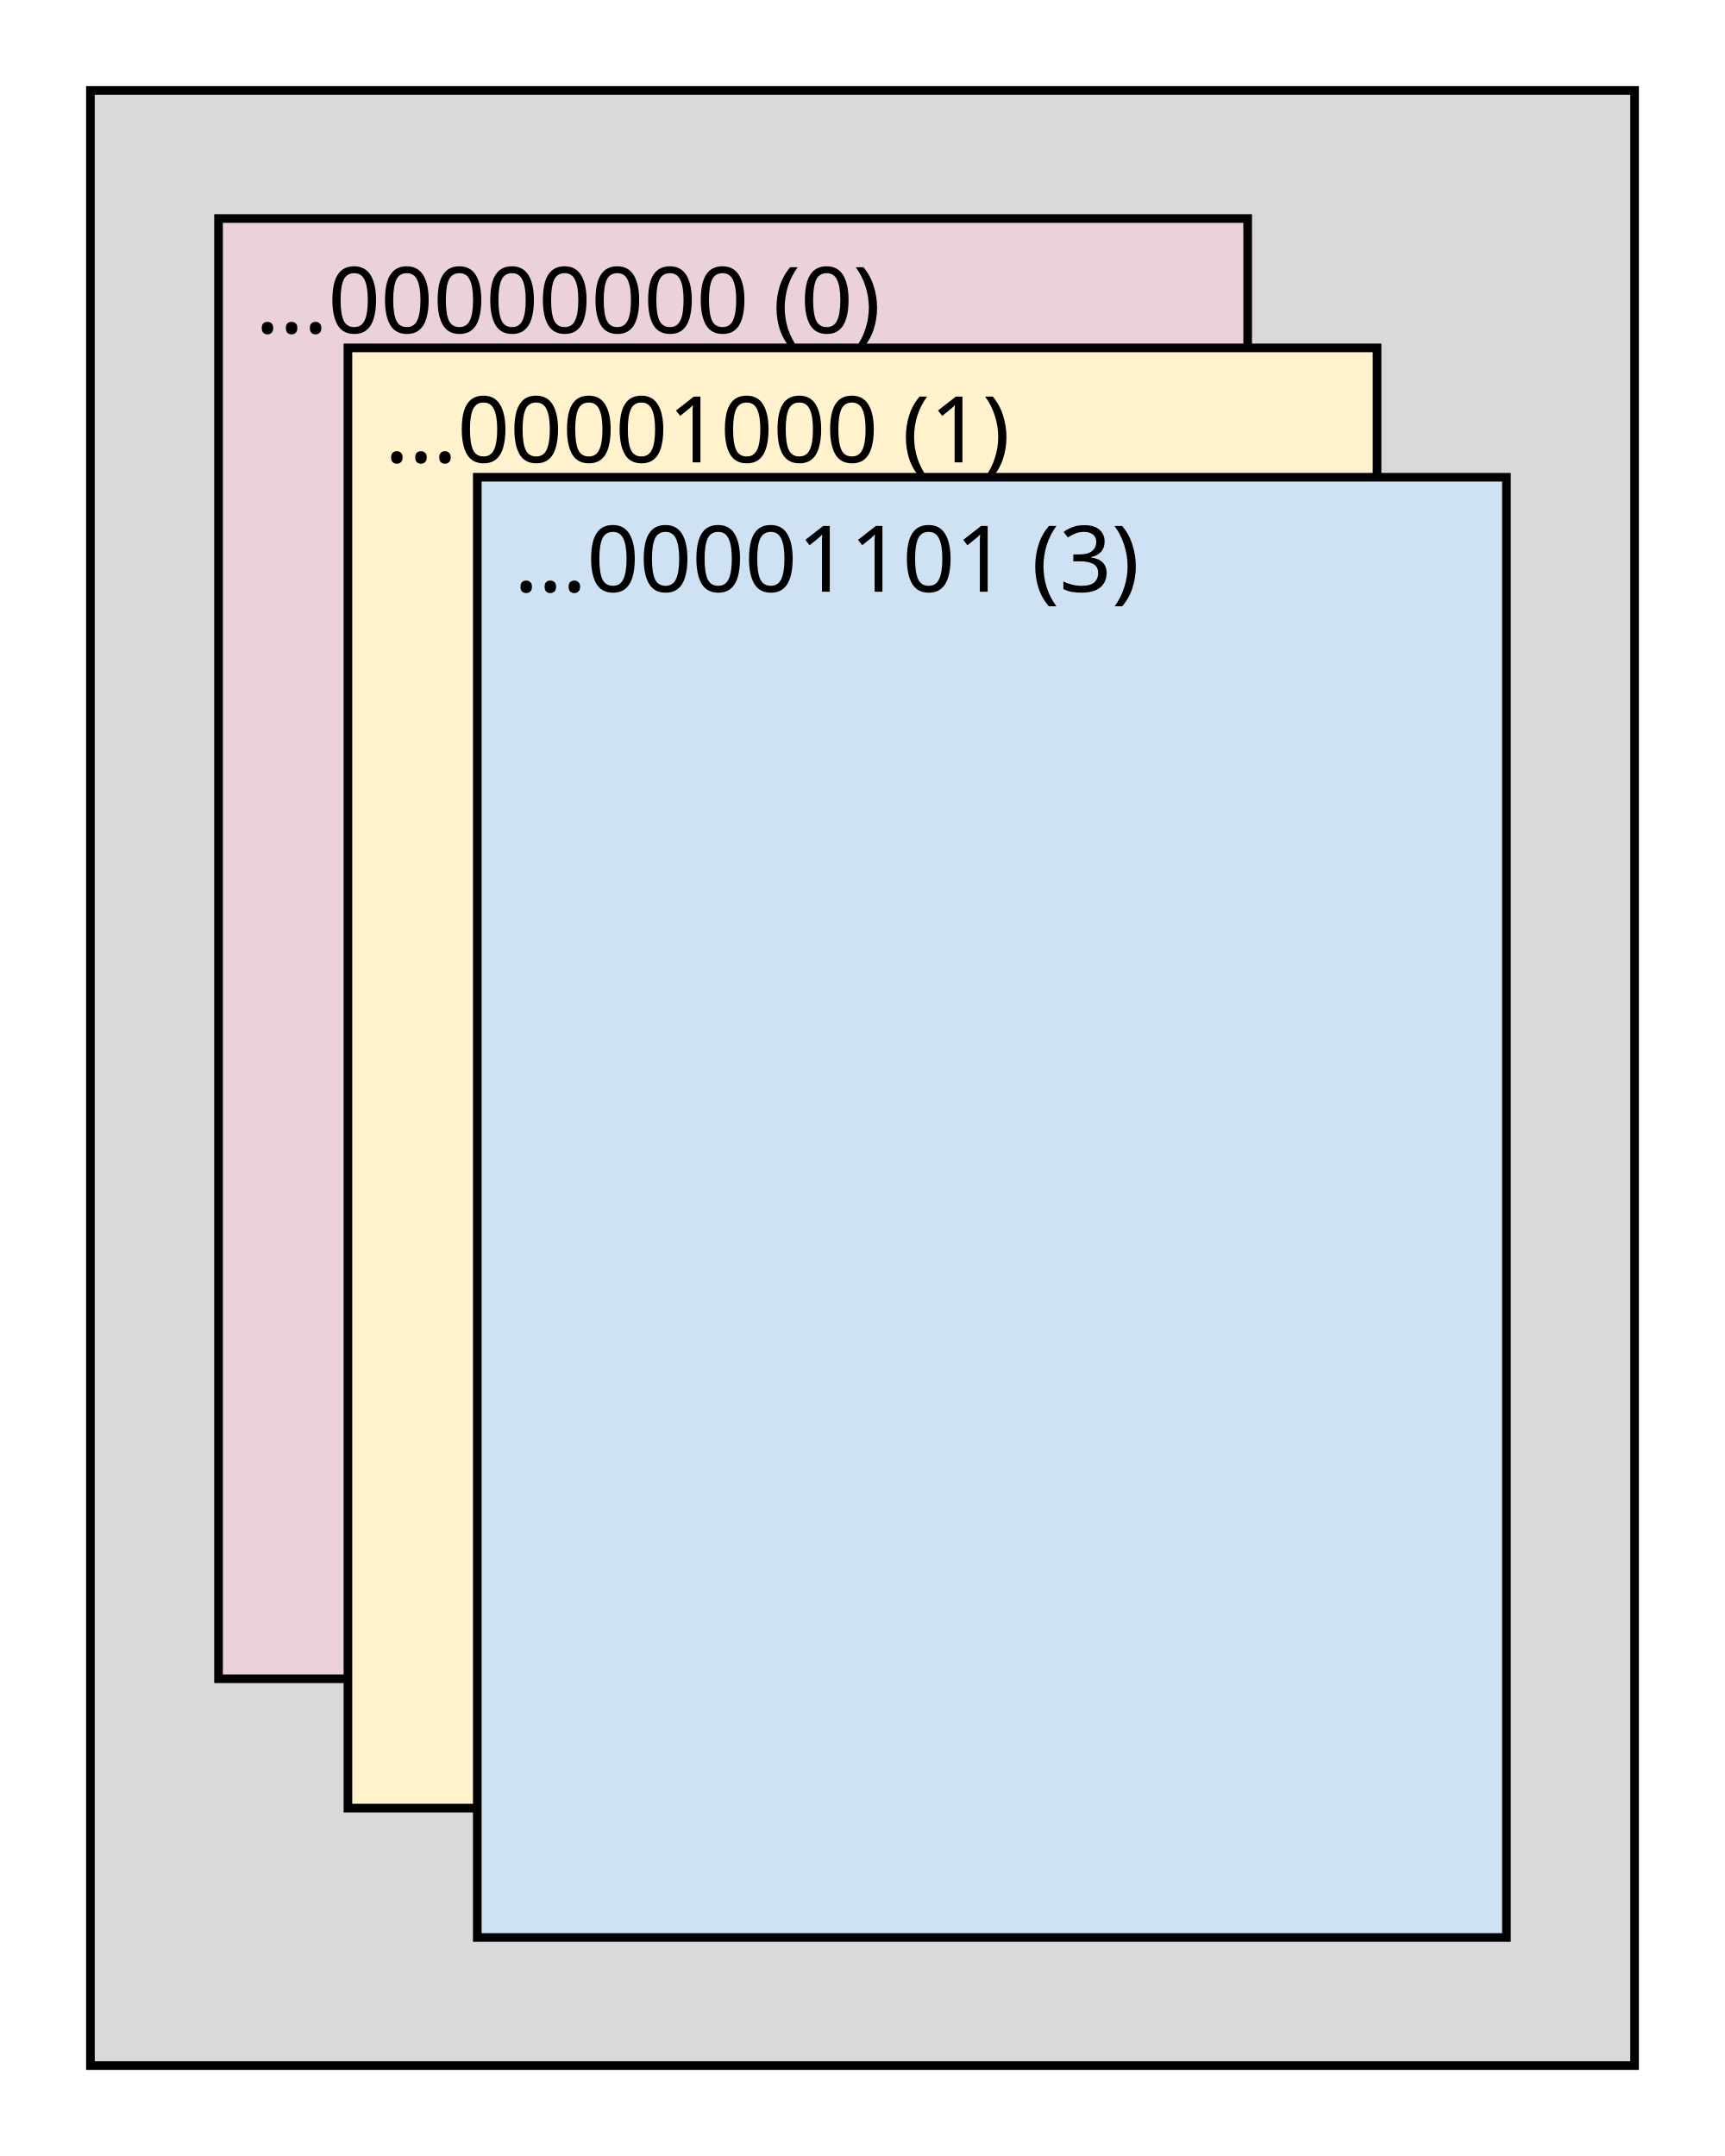
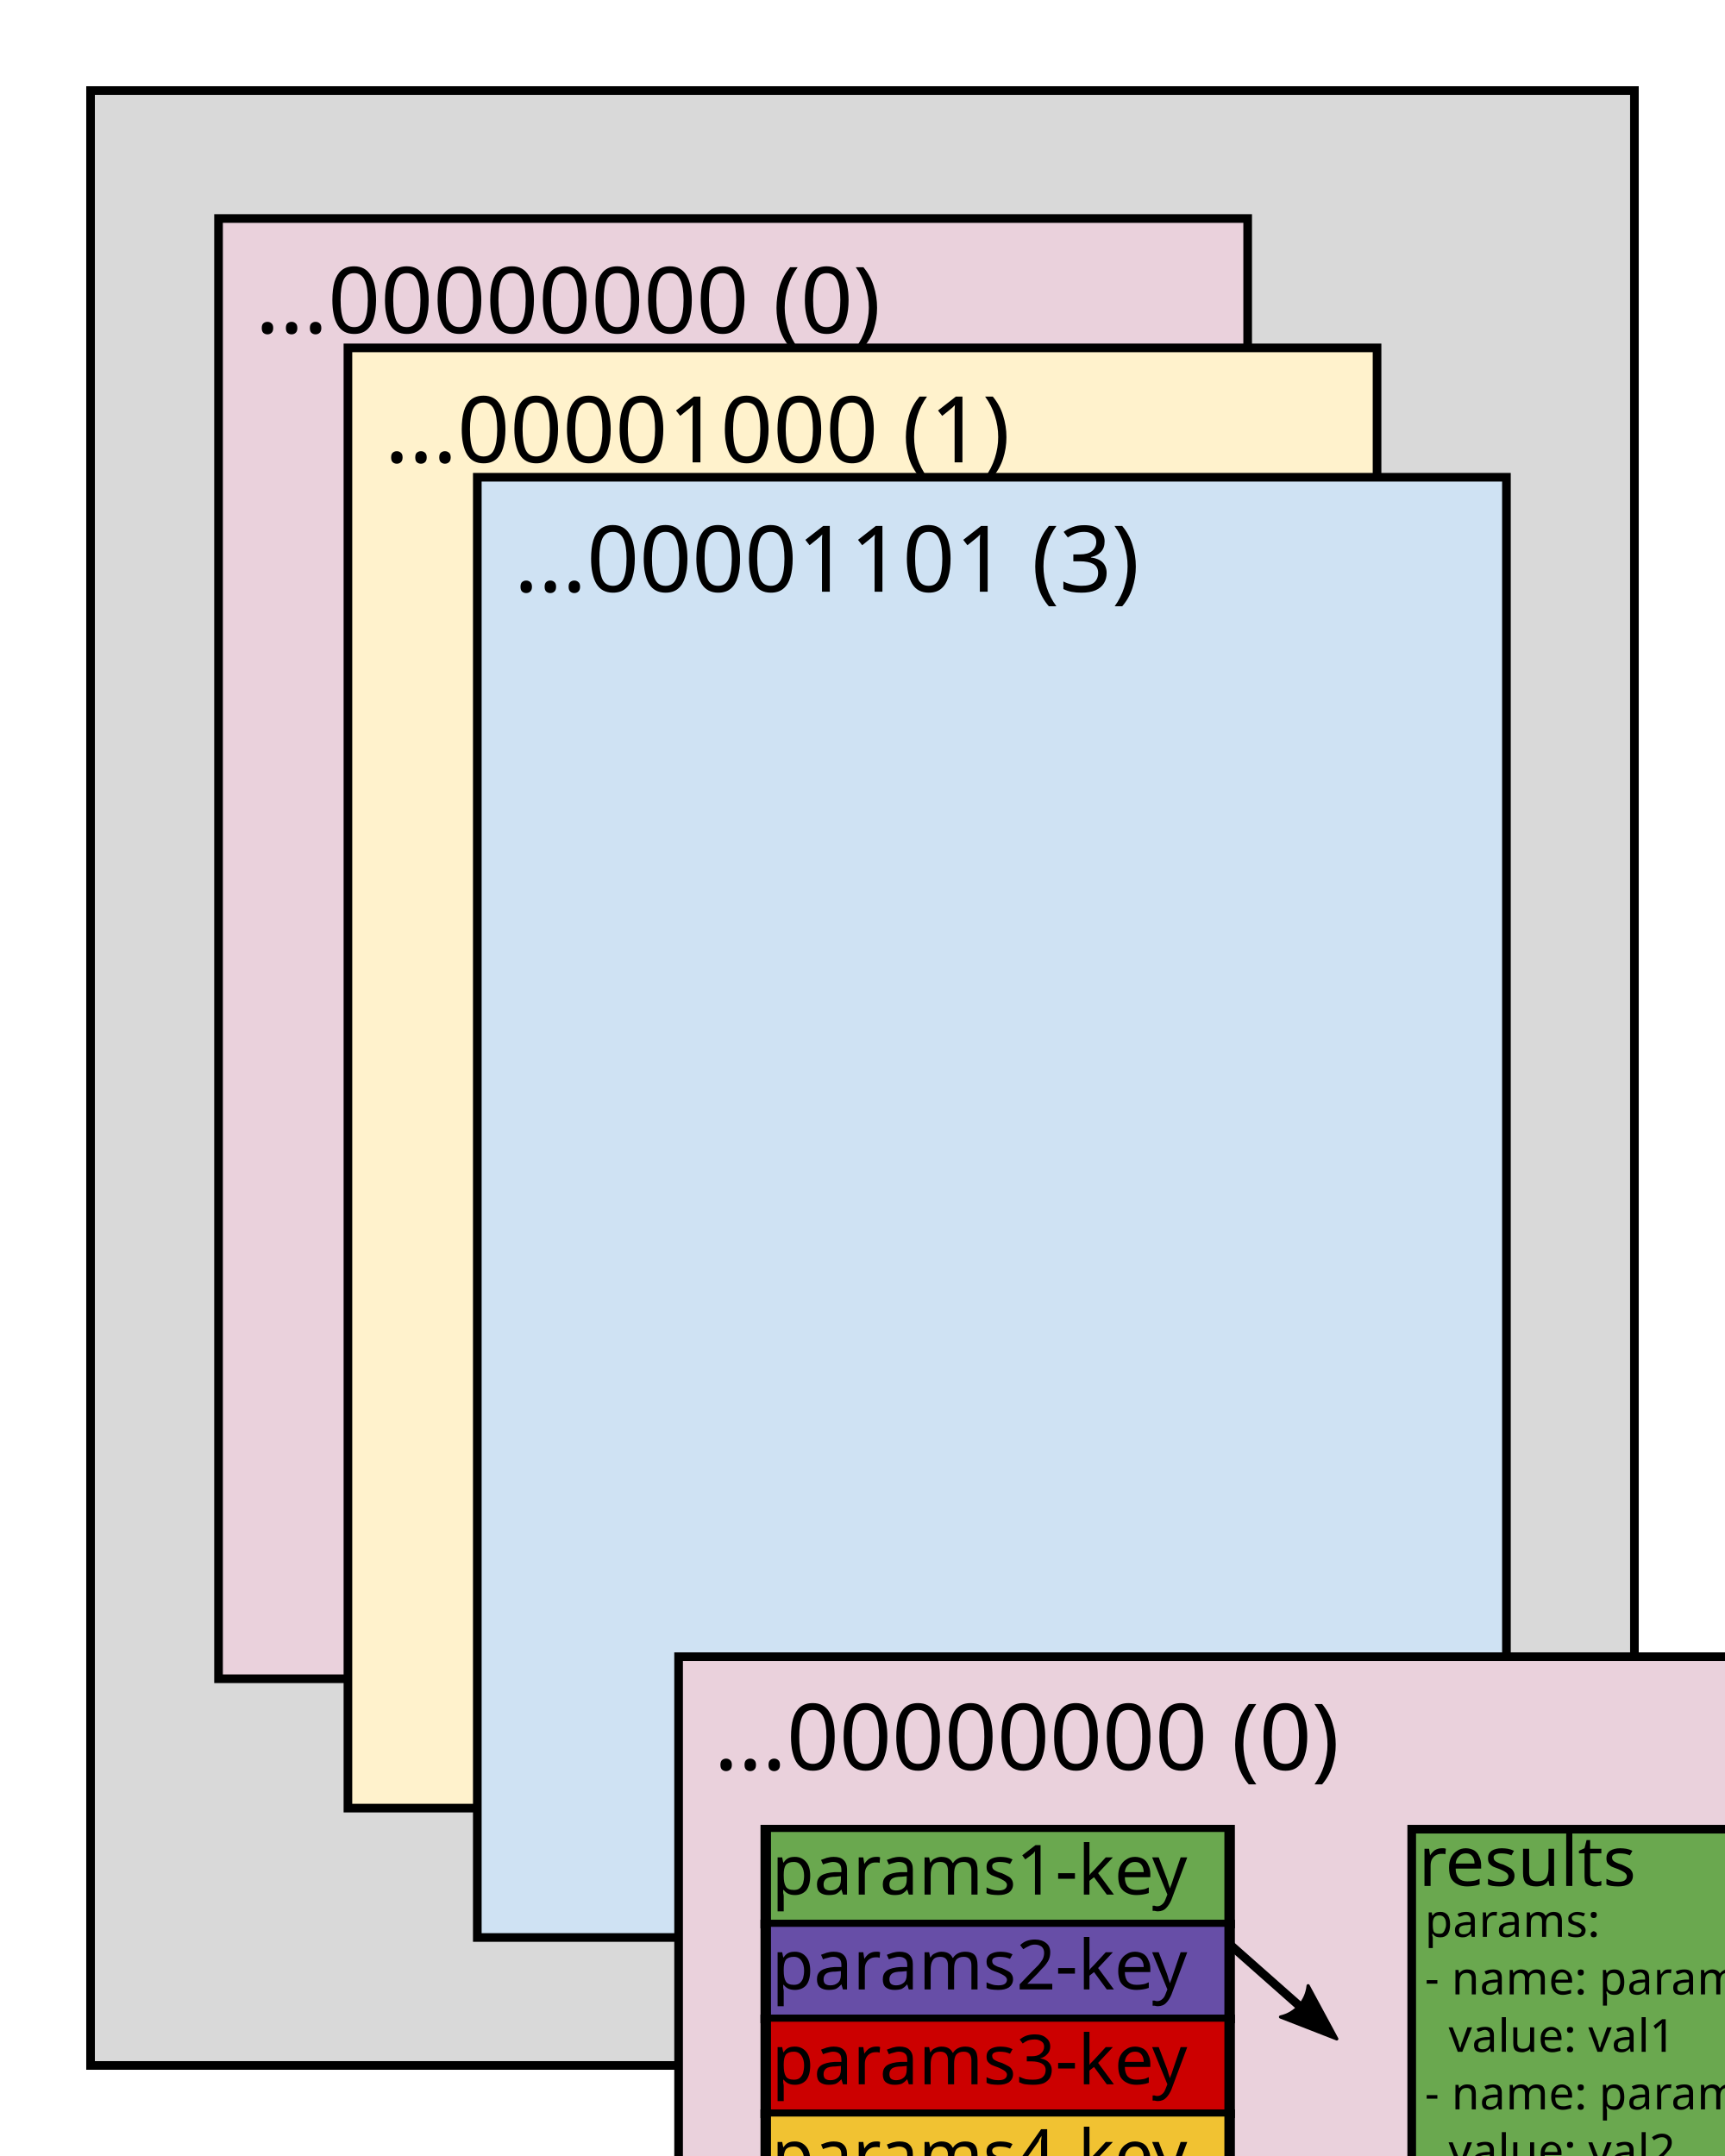
<svg xmlns="http://www.w3.org/2000/svg" width="200" height="250" viewBox="0 0 52.917 66.146" version="1.1" id="svg13052">
  <defs id="defs13049">
    <rect x="25.339" y="25.339" width="104.447" height="12.62" id="rect59375" />
    <rect x="25.339" y="25.339" width="104.447" height="12.62" id="rect59375-0" />
    <rect x="25.339" y="25.339" width="104.447" height="12.62" id="rect59375-1" />
+     <marker style="overflow:visible" id="Arrow2Mend" refX="0" refY="0" orient="auto">
+       <path transform="scale(-0.6)" d="M 8.719,4.034 -2.207,0.016 8.719,-4.002 c -1.745,2.372 -1.735,5.617 -6e-7,8.035 z" style="fill:context-stroke;fill-rule:evenodd;stroke:context-stroke;stroke-width:0.625;stroke-linejoin:round" id="path11348" />
+     </marker>
+     <marker style="overflow:visible" id="Arrow2Mend-9" refX="0" refY="0" orient="auto">
+       <path transform="scale(-0.6)" d="M 8.719,4.034 -2.207,0.016 8.719,-4.002 c -1.745,2.372 -1.735,5.617 -6e-7,8.035 z" style="fill:context-stroke;fill-rule:evenodd;stroke:context-stroke;stroke-width:0.625;stroke-linejoin:round" id="path11348-0" />
+     </marker>
+     <marker style="overflow:visible" id="Arrow2Mend-9-8" refX="0" refY="0" orient="auto">
+       <path transform="scale(-0.6)" d="M 8.719,4.034 -2.207,0.016 8.719,-4.002 c -1.745,2.372 -1.735,5.617 -6e-7,8.035 z" style="fill:context-stroke;fill-rule:evenodd;stroke:context-stroke;stroke-width:0.625;stroke-linejoin:round" id="path11348-0-8" />
+     </marker>
+     <marker style="overflow:visible" id="Arrow2Mend-9-6" refX="0" refY="0" orient="auto">
+       <path transform="scale(-0.6)" d="M 8.719,4.034 -2.207,0.016 8.719,-4.002 c -1.745,2.372 -1.735,5.617 -6e-7,8.035 z" style="fill:context-stroke;fill-rule:evenodd;stroke:context-stroke;stroke-width:0.625;stroke-linejoin:round" id="path11348-0-0" />
+     </marker>
+     <clipPath clipPathUnits="userSpaceOnUse" id="clipPath16347">
+       <rect style="fill:#ead1dc;fill-opacity:1;fill-rule:evenodd;stroke:#000000;stroke-width:0.265;stroke-miterlimit:4;stroke-dasharray:none;stroke-opacity:1" id="rect16349" width="39.367" height="52.597" x="6.747" y="6.747" />
+     </clipPath>
+     <clipPath clipPathUnits="userSpaceOnUse" id="clipPath16343">
+       <rect style="fill:#ead1dc;fill-opacity:1;fill-rule:evenodd;stroke:#000000;stroke-width:0.265;stroke-miterlimit:4;stroke-dasharray:none;stroke-opacity:1" id="rect16345" width="39.367" height="52.597" x="6.747" y="6.747" />
+     </clipPath>
+     <clipPath clipPathUnits="userSpaceOnUse" id="clipPath16339">
+       <rect style="fill:#ead1dc;fill-opacity:1;fill-rule:evenodd;stroke:#000000;stroke-width:0.265;stroke-miterlimit:4;stroke-dasharray:none;stroke-opacity:1" id="rect16341" width="39.367" height="52.597" x="6.747" y="6.747" />
+     </clipPath>
+     <clipPath clipPathUnits="userSpaceOnUse" id="clipPath16335">
+       <rect style="fill:#ead1dc;fill-opacity:1;fill-rule:evenodd;stroke:#000000;stroke-width:0.265;stroke-miterlimit:4;stroke-dasharray:none;stroke-opacity:1" id="rect16337" width="39.367" height="52.597" x="6.747" y="6.747" />
+     </clipPath>
+     <clipPath clipPathUnits="userSpaceOnUse" id="clipPath16331">
+       <rect style="fill:#ead1dc;fill-opacity:1;fill-rule:evenodd;stroke:#000000;stroke-width:0.265;stroke-miterlimit:4;stroke-dasharray:none;stroke-opacity:1" id="rect16333" width="39.367" height="52.597" x="6.747" y="6.747" />
+     </clipPath>
+     <clipPath clipPathUnits="userSpaceOnUse" id="clipPath16327">
+       <rect style="fill:#ead1dc;fill-opacity:1;fill-rule:evenodd;stroke:#000000;stroke-width:0.265;stroke-miterlimit:4;stroke-dasharray:none;stroke-opacity:1" id="rect16329" width="39.367" height="52.597" x="6.747" y="6.747" />
+     </clipPath>
+     <clipPath clipPathUnits="userSpaceOnUse" id="clipPath16323">
+       <rect style="fill:#ead1dc;fill-opacity:1;fill-rule:evenodd;stroke:#000000;stroke-width:0.265;stroke-miterlimit:4;stroke-dasharray:none;stroke-opacity:1" id="rect16325" width="39.367" height="52.597" x="6.747" y="6.747" />
+     </clipPath>
+     <clipPath clipPathUnits="userSpaceOnUse" id="clipPath16319">
+       <rect style="fill:#ead1dc;fill-opacity:1;fill-rule:evenodd;stroke:#000000;stroke-width:0.265;stroke-miterlimit:4;stroke-dasharray:none;stroke-opacity:1" id="rect16321" width="39.367" height="52.597" x="6.747" y="6.747" />
+     </clipPath>
+     <clipPath clipPathUnits="userSpaceOnUse" id="clipPath16315">
+       <rect style="fill:#ead1dc;fill-opacity:1;fill-rule:evenodd;stroke:#000000;stroke-width:0.265;stroke-miterlimit:4;stroke-dasharray:none;stroke-opacity:1" id="rect16317" width="39.367" height="52.597" x="6.747" y="6.747" />
+     </clipPath>
+     <clipPath clipPathUnits="userSpaceOnUse" id="clipPath16311">
+       <rect style="fill:#ead1dc;fill-opacity:1;fill-rule:evenodd;stroke:#000000;stroke-width:0.265;stroke-miterlimit:4;stroke-dasharray:none;stroke-opacity:1" id="rect16313" width="39.367" height="52.597" x="6.747" y="6.747" />
+     </clipPath>
+     <clipPath clipPathUnits="userSpaceOnUse" id="clipPath16311-8">
+       <rect style="fill:#ead1dc;fill-opacity:1;fill-rule:evenodd;stroke:#000000;stroke-width:0.265;stroke-miterlimit:4;stroke-dasharray:none;stroke-opacity:1" id="rect16313-0" width="39.367" height="52.597" x="6.747" y="6.747" />
+     </clipPath>
+     <clipPath clipPathUnits="userSpaceOnUse" id="clipPath16311-8-6">
+       <rect style="fill:#ead1dc;fill-opacity:1;fill-rule:evenodd;stroke:#000000;stroke-width:0.265;stroke-miterlimit:4;stroke-dasharray:none;stroke-opacity:1" id="rect16313-0-8" width="39.367" height="52.597" x="6.747" y="6.747" />
+     </clipPath>
+     <clipPath clipPathUnits="userSpaceOnUse" id="clipPath16311-8-7">
+       <rect style="fill:#ead1dc;fill-opacity:1;fill-rule:evenodd;stroke:#000000;stroke-width:0.265;stroke-miterlimit:4;stroke-dasharray:none;stroke-opacity:1" id="rect16313-0-84" width="39.367" height="52.597" x="6.747" y="6.747" />
+     </clipPath>
+     <clipPath clipPathUnits="userSpaceOnUse" id="clipPath16311-8-71">
+       <rect style="fill:#ead1dc;fill-opacity:1;fill-rule:evenodd;stroke:#000000;stroke-width:0.265;stroke-miterlimit:4;stroke-dasharray:none;stroke-opacity:1" id="rect16313-0-3" width="39.367" height="52.597" x="6.747" y="6.747" />
+     </clipPath>
+     <clipPath clipPathUnits="userSpaceOnUse" id="clipPath16307">
+       <rect style="fill:#ead1dc;fill-opacity:1;fill-rule:evenodd;stroke:#000000;stroke-width:0.265;stroke-miterlimit:4;stroke-dasharray:none;stroke-opacity:1" id="rect16309" width="39.367" height="52.597" x="6.747" y="6.747" />
+     </clipPath>
+     <clipPath clipPathUnits="userSpaceOnUse" id="clipPath16303">
+       <rect style="fill:#ead1dc;fill-opacity:1;fill-rule:evenodd;stroke:#000000;stroke-width:0.265;stroke-miterlimit:4;stroke-dasharray:none;stroke-opacity:1" id="rect16305" width="39.367" height="52.597" x="6.747" y="6.747" />
+     </clipPath>
+     <clipPath clipPathUnits="userSpaceOnUse" id="clipPath16299">
+       <rect style="fill:#ead1dc;fill-opacity:1;fill-rule:evenodd;stroke:#000000;stroke-width:0.265;stroke-miterlimit:4;stroke-dasharray:none;stroke-opacity:1" id="rect16301" width="39.367" height="52.597" x="6.747" y="6.747" />
+     </clipPath>
+     <clipPath clipPathUnits="userSpaceOnUse" id="clipPath16295">
+       <rect style="fill:#ead1dc;fill-opacity:1;fill-rule:evenodd;stroke:#000000;stroke-width:0.265;stroke-miterlimit:4;stroke-dasharray:none;stroke-opacity:1" id="rect16297" width="39.367" height="52.597" x="6.747" y="6.747" />
+     </clipPath>
+     <rect x="25.339" y="25.339" width="104.447" height="12.62" id="rect59375-05" />
+     <marker style="overflow:visible" id="Arrow2Mend-7" refX="0" refY="0" orient="auto">
+       <path transform="scale(-0.6)" d="M 8.719,4.034 -2.207,0.016 8.719,-4.002 c -1.745,2.372 -1.735,5.617 -6e-7,8.035 z" style="fill:context-stroke;fill-rule:evenodd;stroke:context-stroke;stroke-width:0.625;stroke-linejoin:round" id="path11348-2" />
+     </marker>
+     <marker style="overflow:visible" id="Arrow2Mend-9-2" refX="0" refY="0" orient="auto">
+       <path transform="scale(-0.6)" d="M 8.719,4.034 -2.207,0.016 8.719,-4.002 c -1.745,2.372 -1.735,5.617 -6e-7,8.035 z" style="fill:context-stroke;fill-rule:evenodd;stroke:context-stroke;stroke-width:0.625;stroke-linejoin:round" id="path11348-0-01" />
+     </marker>
+     <marker style="overflow:visible" id="Arrow2Mend-9-8-5" refX="0" refY="0" orient="auto">
+       <path transform="scale(-0.6)" d="M 8.719,4.034 -2.207,0.016 8.719,-4.002 c -1.745,2.372 -1.735,5.617 -6e-7,8.035 z" style="fill:context-stroke;fill-rule:evenodd;stroke:context-stroke;stroke-width:0.625;stroke-linejoin:round" id="path11348-0-8-0" />
+     </marker>
+     <marker style="overflow:visible" id="Arrow2Mend-9-6-5" refX="0" refY="0" orient="auto">
+       <path transform="scale(-0.6)" d="M 8.719,4.034 -2.207,0.016 8.719,-4.002 c -1.745,2.372 -1.735,5.617 -6e-7,8.035 z" style="fill:context-stroke;fill-rule:evenodd;stroke:context-stroke;stroke-width:0.625;stroke-linejoin:round" id="path11348-0-0-6" />
+     </marker>
+     <clipPath clipPathUnits="userSpaceOnUse" id="clipPath16347-4">
+       <rect style="fill:#ead1dc;fill-opacity:1;fill-rule:evenodd;stroke:#000000;stroke-width:0.265;stroke-miterlimit:4;stroke-dasharray:none;stroke-opacity:1" id="rect16349-5" width="39.367" height="52.597" x="6.747" y="6.747" />
+     </clipPath>
+     <clipPath clipPathUnits="userSpaceOnUse" id="clipPath16343-2">
+       <rect style="fill:#ead1dc;fill-opacity:1;fill-rule:evenodd;stroke:#000000;stroke-width:0.265;stroke-miterlimit:4;stroke-dasharray:none;stroke-opacity:1" id="rect16345-3" width="39.367" height="52.597" x="6.747" y="6.747" />
+     </clipPath>
+     <clipPath clipPathUnits="userSpaceOnUse" id="clipPath16339-0">
+       <rect style="fill:#ead1dc;fill-opacity:1;fill-rule:evenodd;stroke:#000000;stroke-width:0.265;stroke-miterlimit:4;stroke-dasharray:none;stroke-opacity:1" id="rect16341-6" width="39.367" height="52.597" x="6.747" y="6.747" />
+     </clipPath>
+     <clipPath clipPathUnits="userSpaceOnUse" id="clipPath16335-4">
+       <rect style="fill:#ead1dc;fill-opacity:1;fill-rule:evenodd;stroke:#000000;stroke-width:0.265;stroke-miterlimit:4;stroke-dasharray:none;stroke-opacity:1" id="rect16337-7" width="39.367" height="52.597" x="6.747" y="6.747" />
+     </clipPath>
+     <clipPath clipPathUnits="userSpaceOnUse" id="clipPath16331-1">
+       <rect style="fill:#ead1dc;fill-opacity:1;fill-rule:evenodd;stroke:#000000;stroke-width:0.265;stroke-miterlimit:4;stroke-dasharray:none;stroke-opacity:1" id="rect16333-1" width="39.367" height="52.597" x="6.747" y="6.747" />
+     </clipPath>
+     <clipPath clipPathUnits="userSpaceOnUse" id="clipPath16327-8">
+       <rect style="fill:#ead1dc;fill-opacity:1;fill-rule:evenodd;stroke:#000000;stroke-width:0.265;stroke-miterlimit:4;stroke-dasharray:none;stroke-opacity:1" id="rect16329-5" width="39.367" height="52.597" x="6.747" y="6.747" />
+     </clipPath>
+     <clipPath clipPathUnits="userSpaceOnUse" id="clipPath16323-2">
+       <rect style="fill:#ead1dc;fill-opacity:1;fill-rule:evenodd;stroke:#000000;stroke-width:0.265;stroke-miterlimit:4;stroke-dasharray:none;stroke-opacity:1" id="rect16325-0" width="39.367" height="52.597" x="6.747" y="6.747" />
+     </clipPath>
+     <clipPath clipPathUnits="userSpaceOnUse" id="clipPath16319-1">
+       <rect style="fill:#ead1dc;fill-opacity:1;fill-rule:evenodd;stroke:#000000;stroke-width:0.265;stroke-miterlimit:4;stroke-dasharray:none;stroke-opacity:1" id="rect16321-1" width="39.367" height="52.597" x="6.747" y="6.747" />
+     </clipPath>
+     <clipPath clipPathUnits="userSpaceOnUse" id="clipPath16315-2">
+       <rect style="fill:#ead1dc;fill-opacity:1;fill-rule:evenodd;stroke:#000000;stroke-width:0.265;stroke-miterlimit:4;stroke-dasharray:none;stroke-opacity:1" id="rect16317-4" width="39.367" height="52.597" x="6.747" y="6.747" />
+     </clipPath>
+     <clipPath clipPathUnits="userSpaceOnUse" id="clipPath16311-5">
+       <rect style="fill:#ead1dc;fill-opacity:1;fill-rule:evenodd;stroke:#000000;stroke-width:0.265;stroke-miterlimit:4;stroke-dasharray:none;stroke-opacity:1" id="rect16313-5" width="39.367" height="52.597" x="6.747" y="6.747" />
+     </clipPath>
+     <clipPath clipPathUnits="userSpaceOnUse" id="clipPath16311-8-2">
+       <rect style="fill:#ead1dc;fill-opacity:1;fill-rule:evenodd;stroke:#000000;stroke-width:0.265;stroke-miterlimit:4;stroke-dasharray:none;stroke-opacity:1" id="rect16313-0-32" width="39.367" height="52.597" x="6.747" y="6.747" />
+     </clipPath>
+     <clipPath clipPathUnits="userSpaceOnUse" id="clipPath16311-8-6-3">
+       <rect style="fill:#ead1dc;fill-opacity:1;fill-rule:evenodd;stroke:#000000;stroke-width:0.265;stroke-miterlimit:4;stroke-dasharray:none;stroke-opacity:1" id="rect16313-0-8-1" width="39.367" height="52.597" x="6.747" y="6.747" />
+     </clipPath>
+     <clipPath clipPathUnits="userSpaceOnUse" id="clipPath16311-8-7-1">
+       <rect style="fill:#ead1dc;fill-opacity:1;fill-rule:evenodd;stroke:#000000;stroke-width:0.265;stroke-miterlimit:4;stroke-dasharray:none;stroke-opacity:1" id="rect16313-0-84-9" width="39.367" height="52.597" x="6.747" y="6.747" />
+     </clipPath>
+     <clipPath clipPathUnits="userSpaceOnUse" id="clipPath16311-8-71-8">
+       <rect style="fill:#ead1dc;fill-opacity:1;fill-rule:evenodd;stroke:#000000;stroke-width:0.265;stroke-miterlimit:4;stroke-dasharray:none;stroke-opacity:1" id="rect16313-0-3-0" width="39.367" height="52.597" x="6.747" y="6.747" />
+     </clipPath>
+     <clipPath clipPathUnits="userSpaceOnUse" id="clipPath16307-9">
+       <rect style="fill:#ead1dc;fill-opacity:1;fill-rule:evenodd;stroke:#000000;stroke-width:0.265;stroke-miterlimit:4;stroke-dasharray:none;stroke-opacity:1" id="rect16309-5" width="39.367" height="52.597" x="6.747" y="6.747" />
+     </clipPath>
+     <clipPath clipPathUnits="userSpaceOnUse" id="clipPath16303-2">
+       <rect style="fill:#ead1dc;fill-opacity:1;fill-rule:evenodd;stroke:#000000;stroke-width:0.265;stroke-miterlimit:4;stroke-dasharray:none;stroke-opacity:1" id="rect16305-4" width="39.367" height="52.597" x="6.747" y="6.747" />
+     </clipPath>
+     <clipPath clipPathUnits="userSpaceOnUse" id="clipPath16299-2">
+       <rect style="fill:#ead1dc;fill-opacity:1;fill-rule:evenodd;stroke:#000000;stroke-width:0.265;stroke-miterlimit:4;stroke-dasharray:none;stroke-opacity:1" id="rect16301-3" width="39.367" height="52.597" x="6.747" y="6.747" />
+     </clipPath>
+     <clipPath clipPathUnits="userSpaceOnUse" id="clipPath16295-5">
+       <rect style="fill:#ead1dc;fill-opacity:1;fill-rule:evenodd;stroke:#000000;stroke-width:0.265;stroke-miterlimit:4;stroke-dasharray:none;stroke-opacity:1" id="rect16297-8" width="39.367" height="52.597" x="6.747" y="6.747" />
+     </clipPath>
+     <filter style="color-interpolation-filters:sRGB" id="filter274" x="-0" y="-0" width="1.001" height="1.001">
+       <feGaussianBlur stdDeviation="0.002" id="feGaussianBlur276" />
+     </filter>
+     <filter style="color-interpolation-filters:sRGB" id="filter274-0" x="-0.028" y="-0.033" width="1.056" height="1.065">
+       <feGaussianBlur stdDeviation="0.134" id="feGaussianBlur276-0" />
+     </filter>
+     <filter style="color-interpolation-filters:sRGB" id="filter274-4" x="-0.028" y="-0.074" width="1.056" height="1.148">
+       <feGaussianBlur stdDeviation="0.134" id="feGaussianBlur276-2" />
+     </filter>
  </defs>
-   <g id="layer1">
-     <rect style="fill:#d9d9d9;fill-opacity:1;fill-rule:evenodd;stroke:#000000;stroke-width:0.265;stroke-opacity:1;stroke-miterlimit:4;stroke-dasharray:none" id="rect31" width="47.369" height="60.598" x="2.774" y="2.774" />
-     <rect style="fill:#ead1dc;fill-opacity:1;fill-rule:evenodd;stroke:#000000;stroke-width:0.265;stroke-opacity:1;stroke-miterlimit:4;stroke-dasharray:none" id="rect31-1" width="31.57" height="44.8" x="6.704" y="6.704" />
-     <rect style="fill:#fff2cc;fill-opacity:1;fill-rule:evenodd;stroke:#000000;stroke-width:0.265;stroke-opacity:1;stroke-miterlimit:4;stroke-dasharray:none" id="rect31-6" width="31.57" height="44.8" x="10.673" y="10.673" />
-     <rect style="fill:#cfe2f3;fill-opacity:1;fill-rule:evenodd;stroke:#000000;stroke-width:0.265;stroke-opacity:1;stroke-miterlimit:4;stroke-dasharray:none" id="rect31-4" width="31.57" height="44.8" x="14.642" y="14.642" />
-     <text xml:space="preserve" transform="matrix(0.2645833,0,0,0.2645866,1.122756,1.015183)" id="text59373" style="font-style:normal;font-variant:normal;font-weight:normal;font-stretch:normal;font-size:10.667px;line-height:1.25;font-family:Menlo;-inkscape-font-specification:Menlo;white-space:pre;shape-inside:url(#rect59375);fill:#000000;fill-opacity:1;stroke:none">
-       <tspan x="25.34" y="34.777" id="tspan132280">…00000000 (0)</tspan>
-     </text>
-     <text xml:space="preserve" transform="matrix(0.2645833,0,0,0.2645866,5.091506,4.983933)" id="text59373-1" style="font-style:normal;font-variant:normal;font-weight:normal;font-stretch:normal;font-size:10.667px;line-height:1.25;font-family:Menlo;-inkscape-font-specification:Menlo;white-space:pre;shape-inside:url(#rect59375-0);fill:#000000;fill-opacity:1;stroke:none">
-       <tspan x="25.34" y="34.777" id="tspan132282">…00001000 (1)</tspan>
-     </text>
-     <text xml:space="preserve" transform="matrix(0.2645833,0,0,0.2645866,9.060256,8.952683)" id="text59373-5" style="font-style:normal;font-variant:normal;font-weight:normal;font-stretch:normal;font-size:10.667px;line-height:1.25;font-family:Menlo;-inkscape-font-specification:Menlo;white-space:pre;shape-inside:url(#rect59375-1);fill:#000000;fill-opacity:1;stroke:none">
-       <tspan x="25.34" y="34.777" id="tspan132284">…00001101 (3)</tspan>
-     </text>
+   <g id="layer1" style="display:inline">
+     <rect style="fill:#d9d9d9;fill-opacity:1;fill-rule:evenodd;stroke:#000000;stroke-width:0.265;stroke-miterlimit:4;stroke-dasharray:none;stroke-opacity:1" id="rect31" width="47.36" height="60.59" x="2.778" y="2.778" />
  </g>
+   <g id="layer2" style="display:inline">
+     <rect style="display:inline;fill:#ead1dc;fill-opacity:1;fill-rule:evenodd;stroke:#000000;stroke-width:0.265;stroke-miterlimit:4;stroke-dasharray:none;stroke-opacity:1" id="rect31-1" width="31.57" height="44.8" x="6.704" y="6.704" />
+     <rect style="display:inline;fill:#fff2cc;fill-opacity:1;fill-rule:evenodd;stroke:#000000;stroke-width:0.265;stroke-miterlimit:4;stroke-dasharray:none;stroke-opacity:1" id="rect31-6" width="31.57" height="44.8" x="10.673" y="10.673" />
+     <rect style="display:inline;fill:#cfe2f3;fill-opacity:1;fill-rule:evenodd;stroke:#000000;stroke-width:0.265;stroke-miterlimit:4;stroke-dasharray:none;stroke-opacity:1" id="rect31-4" width="31.57" height="44.8" x="14.642" y="14.642" />
+     <text xml:space="preserve" transform="matrix(0.2645833,0,0,0.2645866,1.122756,1.015183)" id="text59373" style="font-style:normal;font-variant:normal;font-weight:normal;font-stretch:normal;font-size:10.667px;line-height:1.25;font-family:Menlo;-inkscape-font-specification:Menlo;white-space:pre;shape-inside:url(#rect59375);display:inline;fill:#000000;fill-opacity:1;stroke:none">
+       <tspan x="25.34" y="34.777" id="tspan61548">…00000000 (0)</tspan>
+     </text>
+     <text xml:space="preserve" transform="matrix(0.2645833,0,0,0.2645866,5.091507,4.983933)" id="text59373-1" style="font-style:normal;font-variant:normal;font-weight:normal;font-stretch:normal;font-size:10.667px;line-height:1.25;font-family:Menlo;-inkscape-font-specification:Menlo;white-space:pre;shape-inside:url(#rect59375-0);display:inline;fill:#000000;fill-opacity:1;stroke:none">
+       <tspan x="25.34" y="34.777" id="tspan61550">…00001000 (1)</tspan>
+     </text>
+     <text xml:space="preserve" transform="matrix(0.2645833,0,0,0.2645866,9.060256,8.952683)" id="text59373-5" style="font-style:normal;font-variant:normal;font-weight:normal;font-stretch:normal;font-size:10.667px;line-height:1.25;font-family:Menlo;-inkscape-font-specification:Menlo;white-space:pre;shape-inside:url(#rect59375-1);display:inline;fill:#000000;fill-opacity:1;stroke:none">
+       <tspan x="25.34" y="34.777" id="tspan61552">…00001101 (3)</tspan>
+     </text>
+     <rect style="display:inline;fill:#ead1dc;fill-opacity:1;fill-rule:evenodd;stroke:#000000;stroke-width:0.265;stroke-miterlimit:4;stroke-dasharray:none;stroke-opacity:1" id="rect31-1-4" width="39.367" height="52.597" x="20.844" y="50.855" />
+     <rect style="display:inline;fill:#ead1dc;fill-opacity:1;fill-rule:evenodd;stroke:#000000;stroke-width:0.265;stroke-miterlimit:4;stroke-dasharray:none;stroke-opacity:1" id="rect31-1-8" width="39.367" height="52.597" x="20.817" y="50.827" />
+     <text xml:space="preserve" transform="matrix(0.2645833,0,0,0.2645866,15.19253,45.09555)" id="text59373-51" style="font-style:normal;font-variant:normal;font-weight:normal;font-stretch:normal;font-size:10.667px;line-height:1.25;font-family:Menlo;-inkscape-font-specification:Menlo;white-space:pre;shape-inside:url(#rect59375-05);display:inline;fill:#000000;fill-opacity:1;stroke:none">
+       <tspan x="25.34" y="34.777" id="tspan61554">…00000000 (0)</tspan>
+     </text>
+     <path style="display:inline;fill:none;stroke:#000000;stroke-width:0.265;stroke-linecap:butt;stroke-linejoin:miter;stroke-miterlimit:4;stroke-dasharray:none;stroke-opacity:1;marker-end:url(#Arrow2Mend-7)" d="m 36.382,58.467 c 4.361,3.855 4.361,3.855 4.361,3.855" id="path11023" />
+     <path style="display:inline;fill:none;stroke:#000000;stroke-width:0.265;stroke-linecap:butt;stroke-linejoin:miter;stroke-miterlimit:4;stroke-dasharray:none;stroke-opacity:1;marker-end:url(#Arrow2Mend-9-2)" d="m 36.42,62.379 c 4.425,13.071 4.425,13.071 4.425,13.071" id="path11023-8" />
+     <path style="display:inline;fill:none;stroke:#000000;stroke-width:0.265;stroke-linecap:butt;stroke-linejoin:miter;stroke-miterlimit:4;stroke-dasharray:none;stroke-opacity:1;marker-end:url(#Arrow2Mend-9-8-5)" d="m 36.425,66.33 c 4.21,22.336 4.21,22.336 4.21,22.336" id="path11023-8-9" />
+     <path style="display:inline;fill:none;stroke:#000000;stroke-width:0.265;stroke-linecap:butt;stroke-linejoin:miter;stroke-miterlimit:4;stroke-dasharray:none;stroke-opacity:1;marker-end:url(#Arrow2Mend-9-6-5)" d="m 36.426,70.291 c 4.126,31.601 4.126,31.601 4.126,31.601" id="path11023-8-0" />
+     <path id="path58562" style="display:inline;fill:none;stroke:#000000;stroke-width:0.265;stroke-linecap:butt;stroke-linejoin:miter;stroke-miterlimit:4;stroke-dasharray:none;stroke-opacity:1" d="m 37.749,69.232 4.287,34.256" />
+     <rect style="display:inline;fill:#6aa84f;fill-opacity:1;fill-rule:evenodd;stroke:#000000;stroke-width:0.293;stroke-miterlimit:4;stroke-dasharray:none;stroke-opacity:1" id="rect31-1-3" width="12.965" height="3.97" x="9.392" y="12.038" clip-path="url(#clipPath16347-4)" transform="matrix(1.097616,0,0,0.7449084,13.18158,47.12834)" />
+     <rect style="display:inline;fill:#6aa84f;fill-opacity:1;fill-rule:evenodd;stroke:#000000;stroke-width:0.265;stroke-miterlimit:4;stroke-dasharray:none;stroke-opacity:1" id="rect31-1-3-0" width="16.933" height="13.229" x="26.591" y="12.039" clip-path="url(#clipPath16343-2)" transform="translate(16.71549,44.08037)" />
+     <rect style="display:inline;fill:#674ea7;fill-opacity:1;fill-rule:evenodd;stroke:#000000;stroke-width:0.265;stroke-miterlimit:4;stroke-dasharray:none;stroke-opacity:1" id="rect31-1-3-0-1" width="16.933" height="13.229" x="26.591" y="25.268" clip-path="url(#clipPath16339-0)" transform="translate(16.7157,44.08037)" />
+     <rect style="display:inline;fill:#cc0000;fill-opacity:1;fill-rule:evenodd;stroke:#000000;stroke-width:0.265;stroke-miterlimit:4;stroke-dasharray:none;stroke-opacity:1" id="rect31-1-3-0-1-6" width="16.933" height="13.229" x="26.591" y="38.497" clip-path="url(#clipPath16335-4)" transform="translate(16.71561,44.08037)" />
+     <rect style="display:inline;fill:#f1c232;fill-opacity:1;fill-rule:evenodd;stroke:#000000;stroke-width:0.265;stroke-miterlimit:4;stroke-dasharray:none;stroke-opacity:1" id="rect31-1-3-0-1-4" width="16.933" height="13.229" x="26.591" y="51.726" clip-path="url(#clipPath16331-1)" transform="translate(16.71561,44.08037)" />
+     <rect style="display:inline;fill:#674ea7;fill-opacity:1;fill-rule:evenodd;stroke:#000000;stroke-width:0.293;stroke-miterlimit:4;stroke-dasharray:none;stroke-opacity:1" id="rect31-1-3-6" width="12.965" height="3.97" x="9.392" y="16.007" clip-path="url(#clipPath16327-8)" transform="matrix(1.097616,0,0,0.7449084,13.18158,47.0824)" />
+     <rect style="display:inline;fill:#cc0000;fill-opacity:1;fill-rule:evenodd;stroke:#000000;stroke-width:0.293;stroke-miterlimit:4;stroke-dasharray:none;stroke-opacity:1" id="rect31-1-3-4" width="12.965" height="3.97" x="9.392" y="19.976" clip-path="url(#clipPath16323-2)" transform="matrix(1.097614,0,0,0.7449141,13.18161,47.03634)" />
+     <rect style="display:inline;fill:#f1c232;fill-opacity:1;fill-rule:evenodd;stroke:#000000;stroke-width:0.293;stroke-miterlimit:4;stroke-dasharray:none;stroke-opacity:1" id="rect31-1-3-4-2" width="12.965" height="3.97" x="9.392" y="23.944" clip-path="url(#clipPath16319-1)" transform="matrix(1.097614,0,0,0.7449143,13.18161,46.99037)" />
+     <rect style="display:inline;fill:#3c78d8;fill-opacity:1;fill-rule:evenodd;stroke:#000000;stroke-width:0.293;stroke-miterlimit:4;stroke-dasharray:none;stroke-opacity:1" id="rect31-1-3-4-5" width="12.965" height="3.97" x="9.392" y="27.913" clip-path="url(#clipPath16315-2)" transform="matrix(1.097614,0,0,0.7449141,13.18162,46.94442)" />
+     <text xml:space="preserve" style="font-style:normal;font-weight:normal;font-size:2.117px;line-height:1.25;font-family:sans-serif;display:inline;fill:#000000;fill-opacity:1;stroke:none;stroke-width:0.265" x="9.63" y="14.569" id="text4850" clip-path="url(#clipPath16311-5)" transform="translate(14.03791,43.55465)">
+       <tspan id="tspan4848" style="font-size:2.117px;stroke-width:0.265" x="9.63" y="14.569">params1-key</tspan>
+     </text>
+     <text xml:space="preserve" style="font-style:normal;font-weight:normal;font-size:2.117px;line-height:1.25;font-family:sans-serif;display:inline;fill:#000000;fill-opacity:1;stroke:none;stroke-width:0.265" x="9.63" y="14.569" id="text4850-4" clip-path="url(#clipPath16311-8-2)" transform="translate(33.88166,43.29007)">
+       <tspan style="font-size:2.117px;stroke-width:0.265" x="9.63" y="14.569" id="tspan21014">results</tspan>
+     </text>
+     <text xml:space="preserve" style="font-style:normal;font-weight:normal;font-size:2.117px;line-height:1.25;font-family:sans-serif;display:inline;fill:#000000;fill-opacity:1;stroke:none;stroke-width:0.265" x="9.63" y="14.569" id="text4850-4-6" clip-path="url(#clipPath16311-8-6-3)" transform="translate(33.88166,56.51923)">
+       <tspan style="font-size:2.117px;stroke-width:0.265" x="9.63" y="14.569" id="tspan21014-7">results</tspan>
+     </text>
+     <text xml:space="preserve" style="font-style:normal;font-weight:normal;font-size:2.117px;line-height:1.25;font-family:sans-serif;display:inline;fill:#000000;fill-opacity:1;stroke:none;stroke-width:0.265" x="9.63" y="14.569" id="text4850-4-68" clip-path="url(#clipPath16311-8-7-1)" transform="translate(33.88166,69.7484)">
+       <tspan style="font-size:2.117px;stroke-width:0.265" x="9.63" y="14.569" id="tspan21014-2">results</tspan>
+     </text>
+     <text xml:space="preserve" style="font-style:normal;font-weight:normal;font-size:2.117px;line-height:1.25;font-family:sans-serif;display:inline;fill:#000000;fill-opacity:1;stroke:none;stroke-width:0.265" x="9.63" y="14.569" id="text4850-4-3" clip-path="url(#clipPath16311-8-71-8)" transform="translate(33.88166,82.97757)">
+       <tspan style="font-size:2.117px;stroke-width:0.265" x="9.63" y="14.569" id="tspan21014-9">results</tspan>
+     </text>
+     <text xml:space="preserve" style="font-style:normal;font-weight:normal;font-size:2.117px;line-height:1.25;font-family:sans-serif;display:inline;fill:#000000;fill-opacity:1;stroke:none;stroke-width:0.265" x="9.63" y="18.538" id="text4850-5" clip-path="url(#clipPath16307-9)" transform="translate(14.03791,42.49632)">
+       <tspan id="tspan4848-6" style="font-size:2.117px;stroke-width:0.265" x="9.63" y="18.538">params2-key</tspan>
+     </text>
+     <text xml:space="preserve" style="font-style:normal;font-weight:normal;font-size:2.117px;line-height:1.25;font-family:sans-serif;display:inline;fill:#000000;fill-opacity:1;stroke:none;stroke-width:0.265" x="9.63" y="22.507" id="text4850-3" clip-path="url(#clipPath16303-2)" transform="translate(14.03791,41.43799)">
+       <tspan id="tspan4848-0" style="font-size:2.117px;stroke-width:0.265" x="9.63" y="22.507">params3-key</tspan>
+     </text>
+     <text xml:space="preserve" style="font-style:normal;font-weight:normal;font-size:2.117px;line-height:1.25;font-family:sans-serif;display:inline;fill:#000000;fill-opacity:1;stroke:none;stroke-width:0.265" x="9.63" y="26.476" id="text4850-7" clip-path="url(#clipPath16299-2)" transform="translate(14.03791,40.37965)">
+       <tspan id="tspan4848-3" style="font-size:2.117px;stroke-width:0.265" x="9.63" y="26.476">params4-key</tspan>
+     </text>
+     <text xml:space="preserve" style="font-style:normal;font-weight:normal;font-size:2.117px;line-height:1.25;font-family:sans-serif;display:inline;fill:#000000;fill-opacity:1;stroke:none;stroke-width:0.265" x="9.63" y="30.444" id="text4850-8" clip-path="url(#clipPath16295-5)" transform="translate(14.03791,39.32132)">
+       <tspan id="tspan4848-5" style="font-size:2.117px;stroke-width:0.265" x="9.63" y="30.444">params5-key</tspan>
+     </text>
+     <text xml:space="preserve" style="font-style:normal;font-weight:normal;font-size:1.411px;line-height:1.25;font-family:sans-serif;display:inline;mix-blend-mode:normal;fill:#000000;fill-opacity:1;stroke:none;stroke-width:0.265;filter:url(#filter5759)" x="43.703" y="59.423" id="text1630-7">
+       <tspan id="tspan1628-0" style="font-size:1.411px;stroke-width:0.265" x="43.703" y="59.423">params:</tspan>
+       <tspan style="font-size:1.411px;stroke-width:0.265" x="43.703" y="61.187" id="tspan21467">- name: param1</tspan>
+       <tspan style="font-size:1.411px;stroke-width:0.265" x="43.703" y="62.951" id="tspan21469">  value: val1</tspan>
+       <tspan style="font-size:1.411px;stroke-width:0.265" x="43.703" y="64.715" id="tspan21471">- name: param2</tspan>
+       <tspan style="font-size:1.411px;stroke-width:0.265" x="43.703" y="66.479" id="tspan21473">  value: val2</tspan>
+       <tspan style="font-size:1.411px;stroke-width:0.265" x="43.703" y="68.243" id="tspan21477">repeat info: ...</tspan>
+     </text>
+     <text xml:space="preserve" style="font-style:normal;font-weight:normal;font-size:1.411px;line-height:1.25;font-family:sans-serif;display:inline;mix-blend-mode:normal;fill:#000000;fill-opacity:1;stroke:none;stroke-width:0.265;filter:url(#filter274)" x="28.096" y="30.933" id="text1630-7-9" transform="matrix(0.9999938,0,0,1,15.61149,41.86162)">
+       <tspan id="tspan1628-0-5" style="font-size:1.411px;stroke-width:0.265" x="28.096" y="30.933">params:</tspan>
+       <tspan style="font-size:1.411px;stroke-width:0.265" x="28.096" y="32.697" id="tspan21467-4">- name: param1</tspan>
+       <tspan style="font-size:1.411px;stroke-width:0.265" x="28.096" y="34.461" id="tspan21469-9">  value: val1</tspan>
+       <tspan style="font-size:1.411px;stroke-width:0.265" x="28.096" y="36.225" id="tspan21471-1">- name: param2</tspan>
+       <tspan style="font-size:1.411px;stroke-width:0.265" x="28.096" y="37.989" id="tspan21473-7">  value: val2</tspan>
+       <tspan style="font-size:1.411px;stroke-width:0.265" x="28.096" y="39.753" id="tspan21477-5">repeat info: ...</tspan>
+     </text>
+     <text xml:space="preserve" style="font-style:normal;font-weight:normal;font-size:1.411px;line-height:1.25;font-family:sans-serif;display:inline;mix-blend-mode:normal;fill:#000000;fill-opacity:1;stroke:none;stroke-width:0.265;filter:url(#filter274-0)" x="28.096" y="30.933" id="text1630-7-9-9" transform="matrix(0.9999938,0,0,1,15.92966,55.27063)">
+       <tspan id="tspan1628-0-5-3" style="font-size:1.411px;stroke-width:0.265" x="28.096" y="30.933">params:</tspan>
+       <tspan style="font-size:1.411px;stroke-width:0.265" x="28.096" y="32.697" id="tspan21467-4-7">- name: param1</tspan>
+       <tspan style="font-size:1.411px;stroke-width:0.265" x="28.096" y="34.461" id="tspan21469-9-5">  value: val1</tspan>
+       <tspan style="font-size:1.411px;stroke-width:0.265" x="28.096" y="36.225" id="tspan21471-1-7">- name: param2</tspan>
+       <tspan style="font-size:1.411px;stroke-width:0.265" x="28.096" y="37.989" id="tspan21473-7-2">  value: val2</tspan>
+       <tspan style="font-size:1.411px;stroke-width:0.265" x="28.096" y="39.753" id="tspan21477-5-7">repeat info: ...</tspan>
+     </text>
+     <text xml:space="preserve" style="font-style:normal;font-weight:normal;font-size:1.411px;line-height:1.25;font-family:sans-serif;display:inline;mix-blend-mode:normal;fill:#000000;fill-opacity:1;stroke:none;stroke-width:0.265;filter:url(#filter274-4)" x="28.096" y="30.933" id="text1630-7-9-1" transform="matrix(0.9999938,0,0,1,15.92966,68.4998)">
+       <tspan id="tspan1628-0-5-9" style="font-size:1.411px;stroke-width:0.265" x="28.096" y="30.933">params:</tspan>
+       <tspan style="font-size:1.411px;stroke-width:0.265" x="28.096" y="32.697" id="tspan21467-4-2">- name: param1</tspan>
+       <tspan style="font-size:1.411px;stroke-width:0.265" x="28.096" y="34.461" id="tspan21477-5-2">  value: val1</tspan>
+     </text>
+   </g>
+   <g id="layer3" />
</svg>
